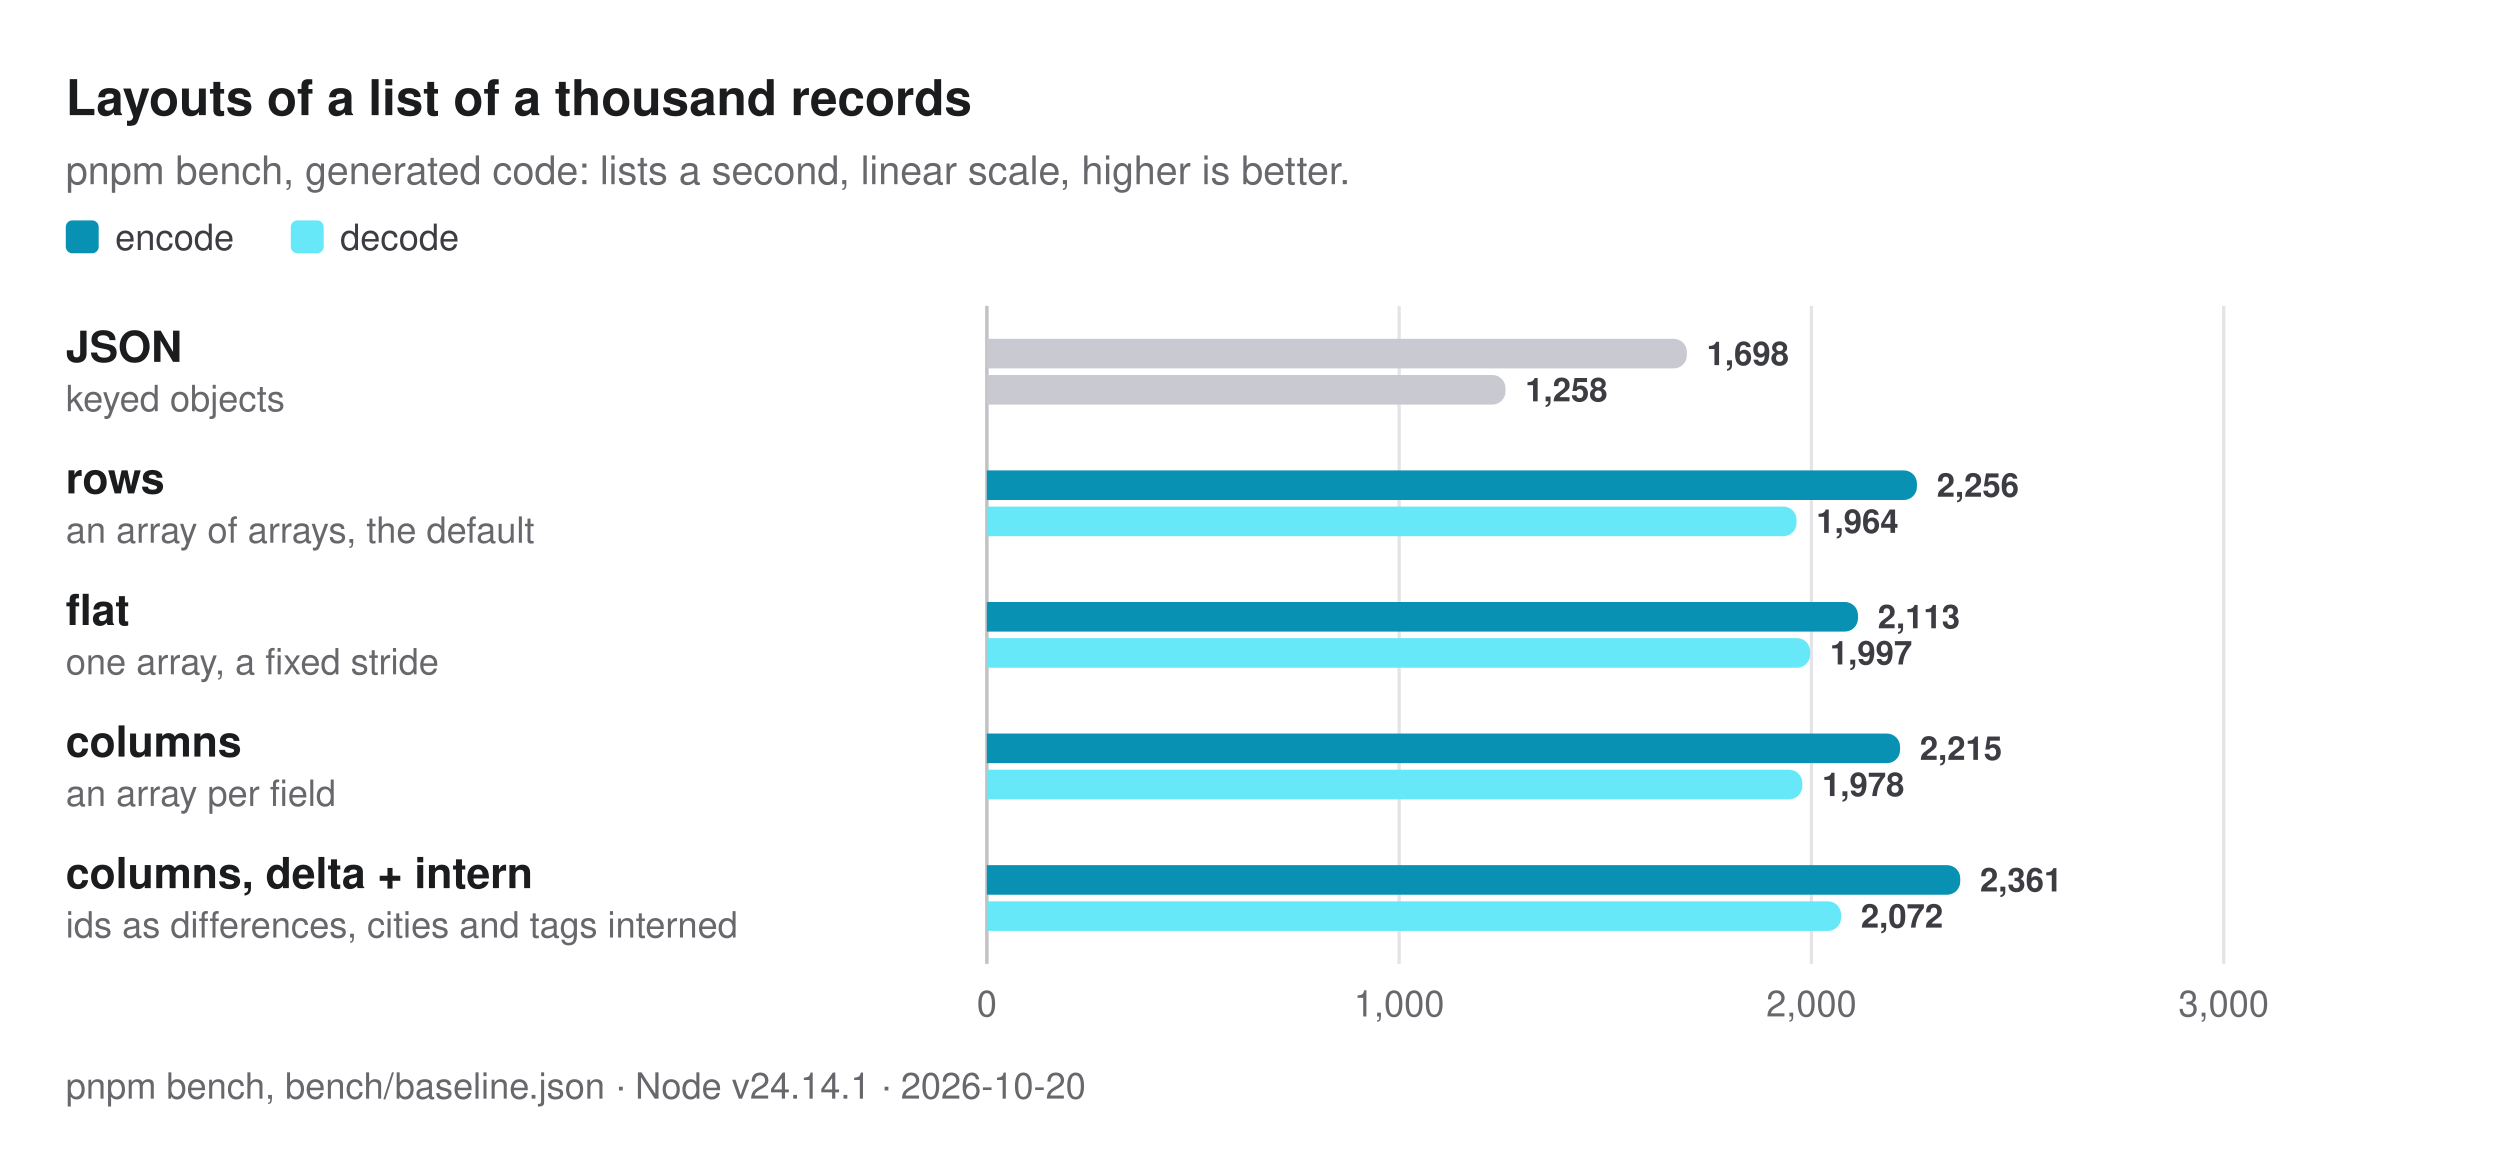
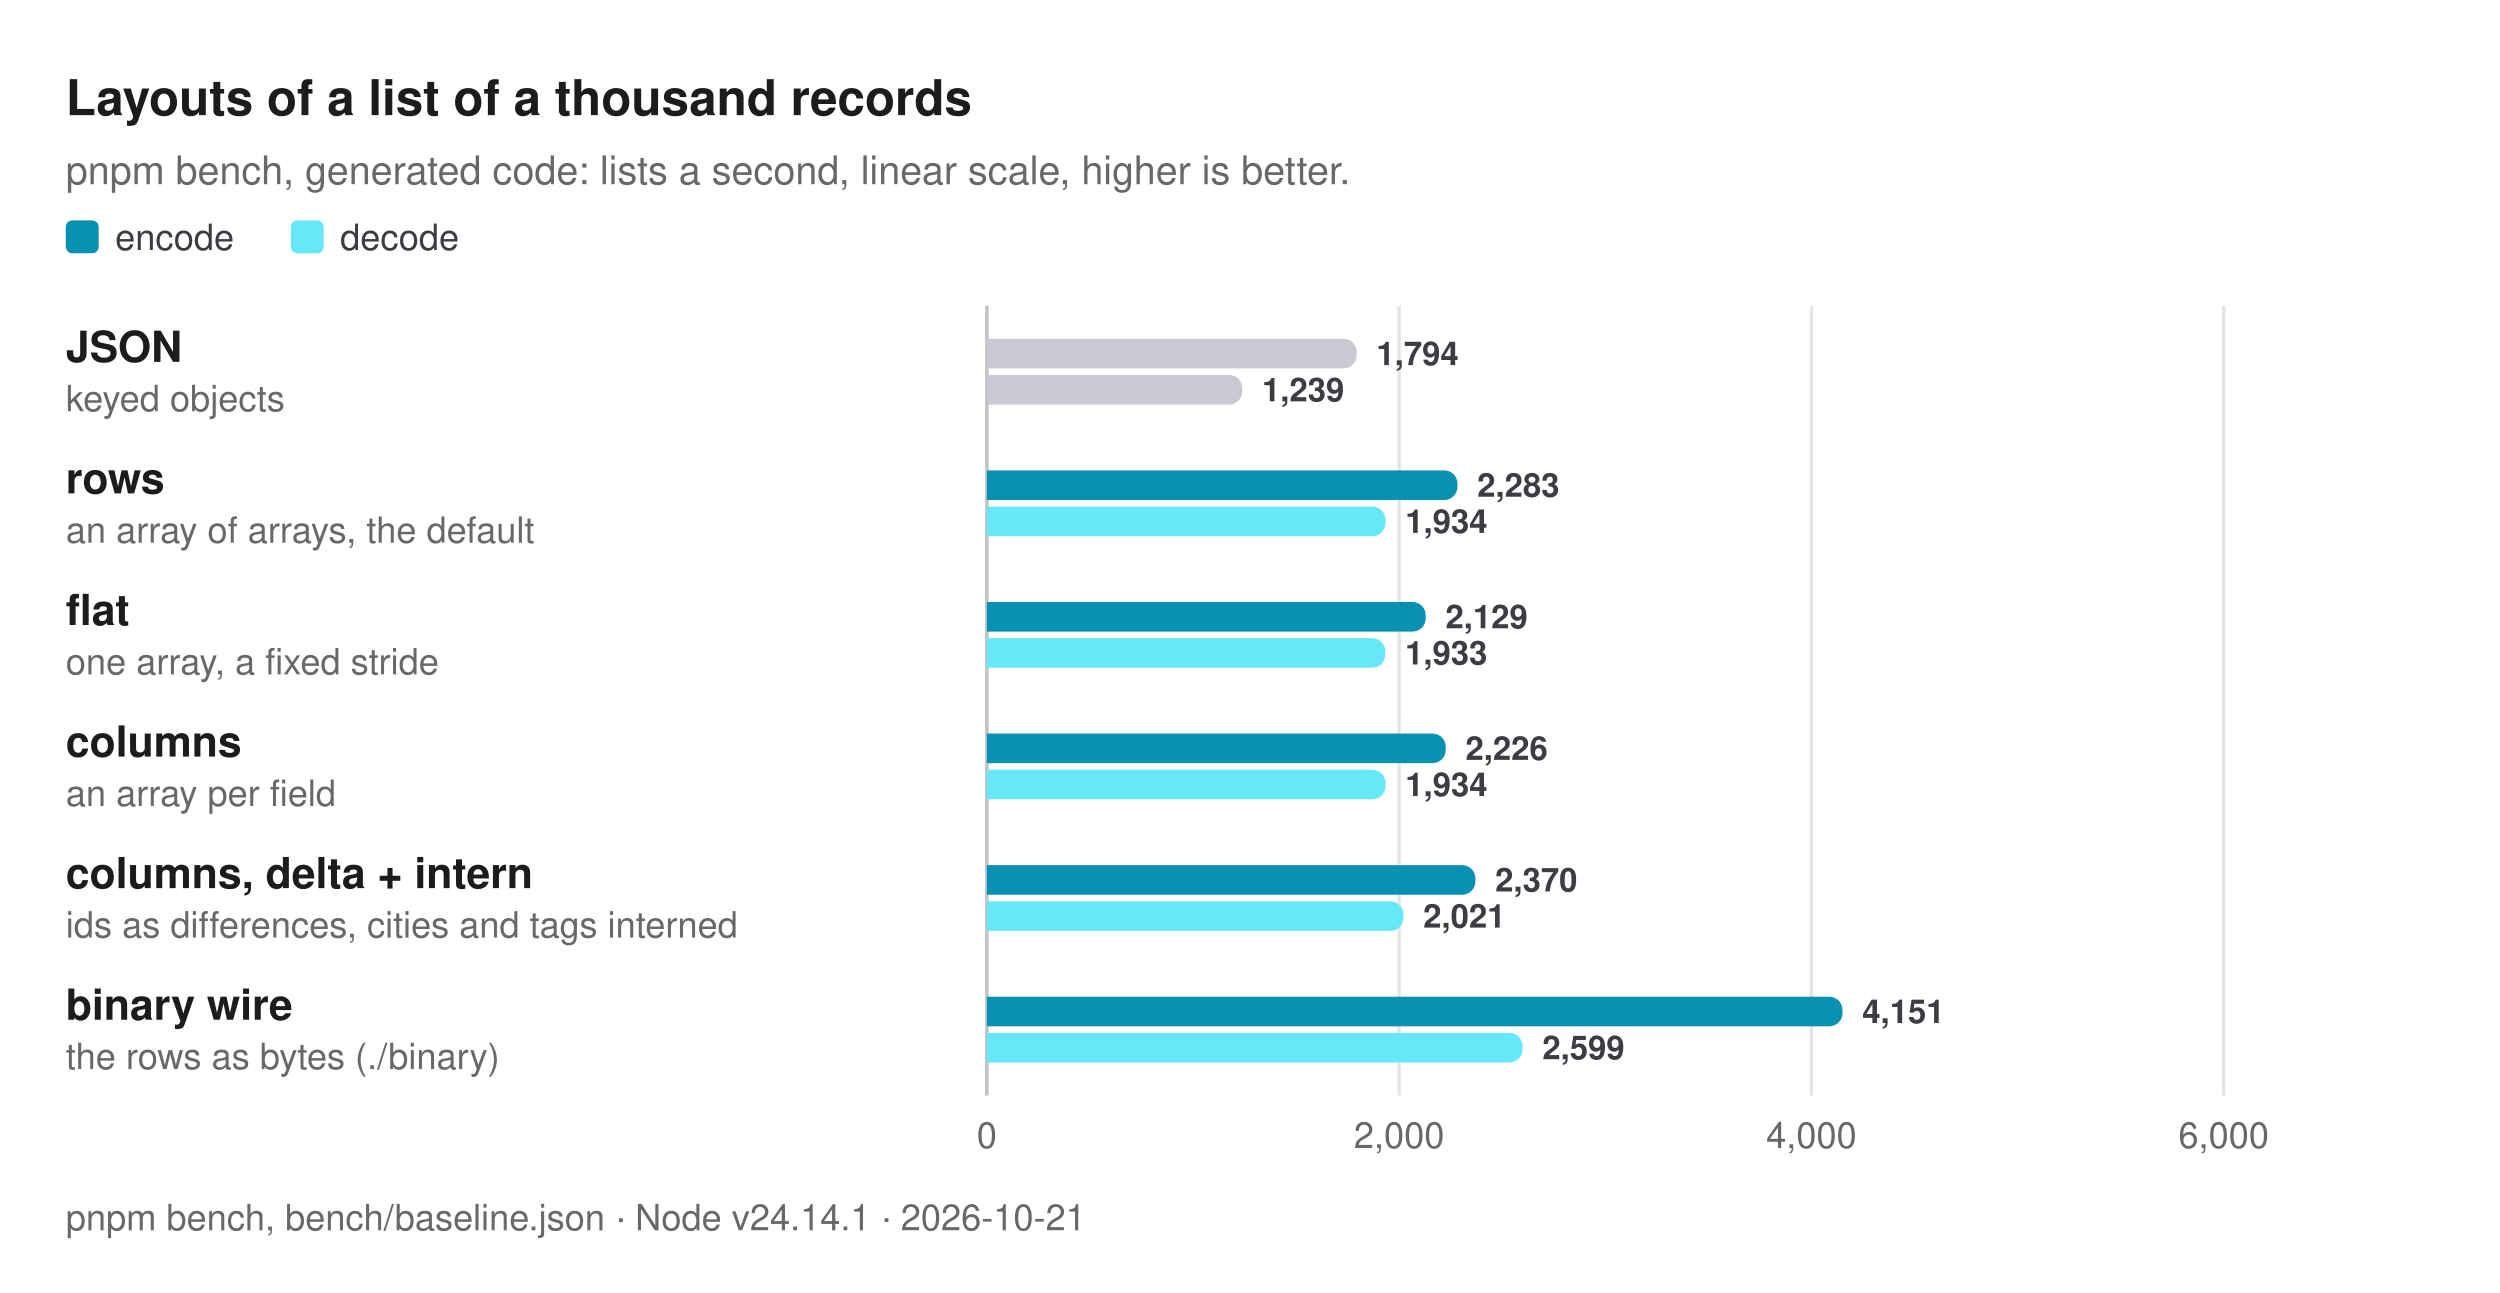
- <svg xmlns="http://www.w3.org/2000/svg" width="760" height="353" viewBox="0 0 760 353" role="img" aria-label="Layouts of a list of a thousand records. pnpm bench, generated code: lists a second, linear scale, higher is better.">
+ <svg xmlns="http://www.w3.org/2000/svg" width="760" height="393" viewBox="0 0 760 393" role="img" aria-label="Layouts of a list of a thousand records. pnpm bench, generated code: lists a second, linear scale, higher is better.">
  <style>
  text { font-family: -apple-system, BlinkMacSystemFont, "Segoe UI", Helvetica, Arial, sans-serif; }
  .title { font-size: 15px; font-weight: 700; fill: #1b1c1e; }
  .subtitle, .caption { font-size: 12px; fill: #67676c; }
  .caption { font-size: 11px; }
  .group { font-size: 11px; font-weight: 600; letter-spacing: 0.06em; fill: #67676c; }
  .label { font-size: 13px; font-weight: 600; fill: #1b1c1e; }
  .label.primary, .label.secondary { font-weight: 700; }
  .sublabel { font-size: 11px; fill: #67676c; }
  .value { font-size: 12px; font-weight: 600; fill: #3c3c43; font-variant-numeric: tabular-nums; }
  .value.small { font-size: 10px; }
  .legend { font-size: 11px; fill: #3c3c43; }
  .tick { font-size: 11px; fill: #67676c; font-variant-numeric: tabular-nums; }
  .grid { stroke: #e4e4e7; stroke-width: 1; }
  .axis { stroke: #c2c2c4; stroke-width: 1; }
  .ref { stroke: #67676c; stroke-width: 1; stroke-dasharray: 3 3; }
  .bar { fill: #c9cad1; }
  .bar.primary { fill: #0891b2; }
  .bar.secondary { fill: #67e8f9; }
  @media (prefers-color-scheme: dark) {
    .title, .label { fill: #dfdfd6; }
    .subtitle, .caption, .group, .sublabel, .tick { fill: #98989f; }
    .value, .legend { fill: #c2c2c4; }
    .grid { stroke: #2e2e32; }
    .axis { stroke: #48484c; }
    .ref { stroke: #98989f; }
    .bar { fill: #4a4b53; }
    .bar.primary { fill: #22d3ee; }
    .bar.secondary { fill: #0e7490; }
  }
</style>
  <text class="title" x="20" y="35">Layouts of a list of a thousand records</text>
  <text class="subtitle" x="20" y="56">pnpm bench, generated code: lists a second, linear scale, higher is better.</text>
  <rect class="bar primary" x="20" y="67" width="10" height="10" rx="2" />
  <text class="legend" x="35" y="76">encode</text>
  <rect class="bar secondary" x="88.4" y="67" width="10" height="10" rx="2" />
  <text class="legend" x="103.4" y="76">decode</text>
-   <line class="grid" x1="300" y1="93" x2="300" y2="293" />
-   <text class="tick" x="300" y="309" text-anchor="middle">0</text>
-   <line class="grid" x1="425.333" y1="93" x2="425.333" y2="293" />
-   <text class="tick" x="425.333" y="309" text-anchor="middle">1,000</text>
-   <line class="grid" x1="550.667" y1="93" x2="550.667" y2="293" />
-   <text class="tick" x="550.667" y="309" text-anchor="middle">2,000</text>
-   <line class="grid" x1="676" y1="93" x2="676" y2="293" />
-   <text class="tick" x="676" y="309" text-anchor="middle">3,000</text>
-   <line class="axis" x1="300" y1="93" x2="300" y2="293" />
+   <line class="grid" x1="300" y1="93" x2="300" y2="333" />
+   <text class="tick" x="300" y="349" text-anchor="middle">0</text>
+   <line class="grid" x1="425.333" y1="93" x2="425.333" y2="333" />
+   <text class="tick" x="425.333" y="349" text-anchor="middle">2,000</text>
+   <line class="grid" x1="550.667" y1="93" x2="550.667" y2="333" />
+   <text class="tick" x="550.667" y="349" text-anchor="middle">4,000</text>
+   <line class="grid" x1="676" y1="93" x2="676" y2="333" />
+   <text class="tick" x="676" y="349" text-anchor="middle">6,000</text>
+   <line class="axis" x1="300" y1="93" x2="300" y2="333" />
  <g>
    <text class="label" x="20" y="110">JSON</text>
    <text class="sublabel" x="20" y="125">keyed objects</text>
-     <path class="bar" d="M300,103H508.816A4,4 0 0 1 512.816,107V108A4,4 0 0 1 508.816,112H300Z" />
-     <text class="value small" x="518.816" y="111">1,698</text>
-     <path class="bar" d="M300,114H453.669A4,4 0 0 1 457.669,118V119A4,4 0 0 1 453.669,123H300Z" />
-     <text class="value small" x="463.669" y="122">1,258</text>
+     <path class="bar" d="M300,103H408.424A4,4 0 0 1 412.424,107V108A4,4 0 0 1 408.424,112H300Z" />
+     <text class="value small" x="418.424" y="111">1,794</text>
+     <path class="bar" d="M300,114H373.644A4,4 0 0 1 377.644,118V119A4,4 0 0 1 373.644,123H300Z" />
+     <text class="value small" x="383.644" y="122">1,239</text>
  </g>
  <g>
    <text class="label primary" x="20" y="150">rows</text>
    <text class="sublabel" x="20" y="165">an array of arrays, the default</text>
-     <path class="bar primary" d="M300,143H578.752A4,4 0 0 1 582.752,147V148A4,4 0 0 1 578.752,152H300Z" />
-     <text class="value small" x="588.752" y="151">2,256</text>
-     <path class="bar secondary" d="M300,154H542.155A4,4 0 0 1 546.155,158V159A4,4 0 0 1 542.155,163H300Z" />
-     <text class="value small" x="552.155" y="162">1,964</text>
+     <path class="bar primary" d="M300,143H439.068A4,4 0 0 1 443.068,147V148A4,4 0 0 1 439.068,152H300Z" />
+     <text class="value small" x="449.068" y="151">2,283</text>
+     <path class="bar secondary" d="M300,154H417.197A4,4 0 0 1 421.197,158V159A4,4 0 0 1 417.197,163H300Z" />
+     <text class="value small" x="427.197" y="162">1,934</text>
  </g>
  <g>
    <text class="label primary" x="20" y="190">flat</text>
    <text class="sublabel" x="20" y="205">one array, a fixed stride</text>
-     <path class="bar primary" d="M300,183H560.829A4,4 0 0 1 564.829,187V188A4,4 0 0 1 560.829,192H300Z" />
-     <text class="value small" x="570.829" y="191">2,113</text>
-     <path class="bar secondary" d="M300,194H546.291A4,4 0 0 1 550.291,198V199A4,4 0 0 1 546.291,203H300Z" />
-     <text class="value small" x="556.291" y="202">1,997</text>
+     <path class="bar primary" d="M300,183H429.417A4,4 0 0 1 433.417,187V188A4,4 0 0 1 429.417,192H300Z" />
+     <text class="value small" x="439.417" y="191">2,129</text>
+     <path class="bar secondary" d="M300,194H417.135A4,4 0 0 1 421.135,198V199A4,4 0 0 1 417.135,203H300Z" />
+     <text class="value small" x="427.135" y="202">1,933</text>
  </g>
  <g>
    <text class="label primary" x="20" y="230">columns</text>
    <text class="sublabel" x="20" y="245">an array per field</text>
-     <path class="bar primary" d="M300,223H573.613A4,4 0 0 1 577.613,227V228A4,4 0 0 1 573.613,232H300Z" />
-     <text class="value small" x="583.613" y="231">2,215</text>
-     <path class="bar secondary" d="M300,234H543.909A4,4 0 0 1 547.909,238V239A4,4 0 0 1 543.909,243H300Z" />
-     <text class="value small" x="553.909" y="242">1,978</text>
+     <path class="bar primary" d="M300,223H435.496A4,4 0 0 1 439.496,227V228A4,4 0 0 1 435.496,232H300Z" />
+     <text class="value small" x="445.496" y="231">2,226</text>
+     <path class="bar secondary" d="M300,234H417.197A4,4 0 0 1 421.197,238V239A4,4 0 0 1 417.197,243H300Z" />
+     <text class="value small" x="427.197" y="242">1,934</text>
  </g>
  <g>
    <text class="label primary" x="20" y="270">columns, delta + intern</text>
    <text class="sublabel" x="20" y="285">ids as differences, cities and tags interned</text>
-     <path class="bar primary" d="M300,263H591.912A4,4 0 0 1 595.912,267V268A4,4 0 0 1 591.912,272H300Z" />
-     <text class="value small" x="601.912" y="271">2,361</text>
-     <path class="bar secondary" d="M300,274H555.691A4,4 0 0 1 559.691,278V279A4,4 0 0 1 555.691,283H300Z" />
-     <text class="value small" x="565.691" y="282">2,072</text>
+     <path class="bar primary" d="M300,263H444.52A4,4 0 0 1 448.52,267V268A4,4 0 0 1 444.52,272H300Z" />
+     <text class="value small" x="454.52" y="271">2,370</text>
+     <path class="bar secondary" d="M300,274H422.649A4,4 0 0 1 426.649,278V279A4,4 0 0 1 422.649,283H300Z" />
+     <text class="value small" x="432.649" y="282">2,021</text>
  </g>
-   <text class="caption" x="20" y="334">pnpm bench, bench/baseline.json · Node v24.14.1 · 2026-10-20</text>
+   <g>
+     <text class="label primary" x="20" y="310">binary wire</text>
+     <text class="sublabel" x="20" y="325">the rows as bytes (./binary)</text>
+     <path class="bar primary" d="M300,303H556.129A4,4 0 0 1 560.129,307V308A4,4 0 0 1 556.129,312H300Z" />
+     <text class="value small" x="566.129" y="311">4,151</text>
+     <path class="bar secondary" d="M300,314H458.871A4,4 0 0 1 462.871,318V319A4,4 0 0 1 458.871,323H300Z" />
+     <text class="value small" x="468.871" y="322">2,599</text>
+   </g>
+   <text class="caption" x="20" y="374">pnpm bench, bench/baseline.json · Node v24.14.1 · 2026-10-21</text>
</svg>
